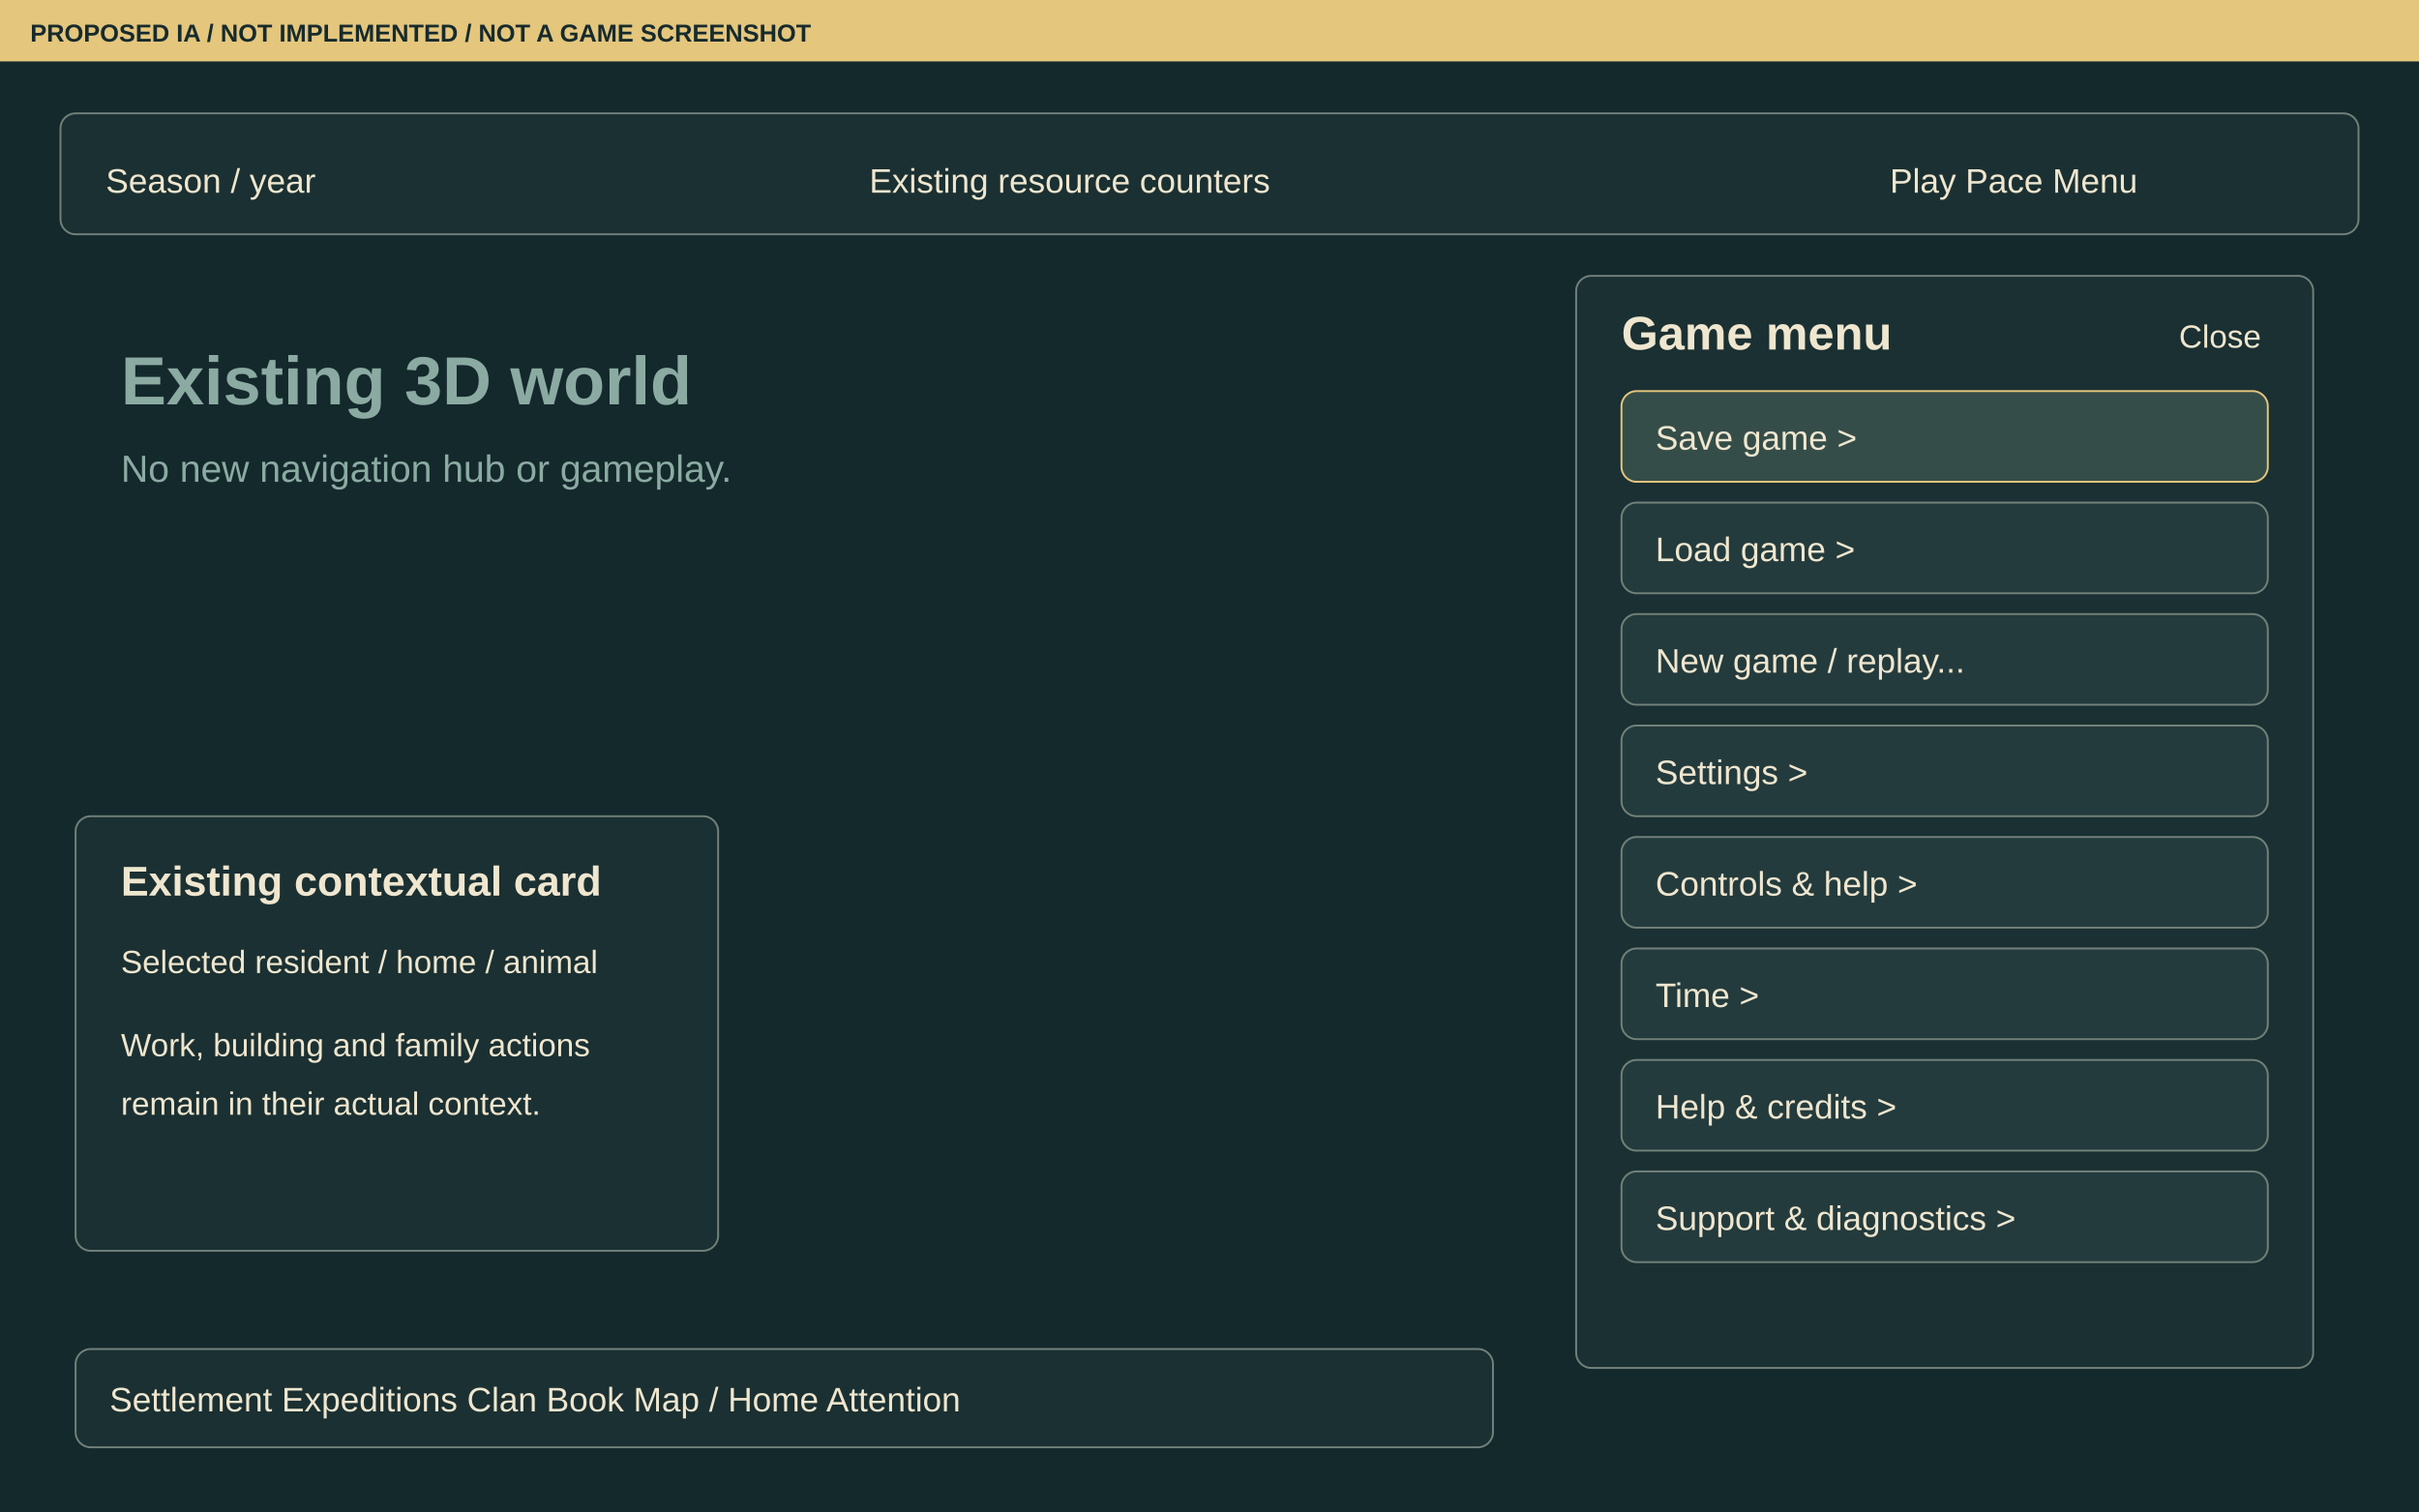
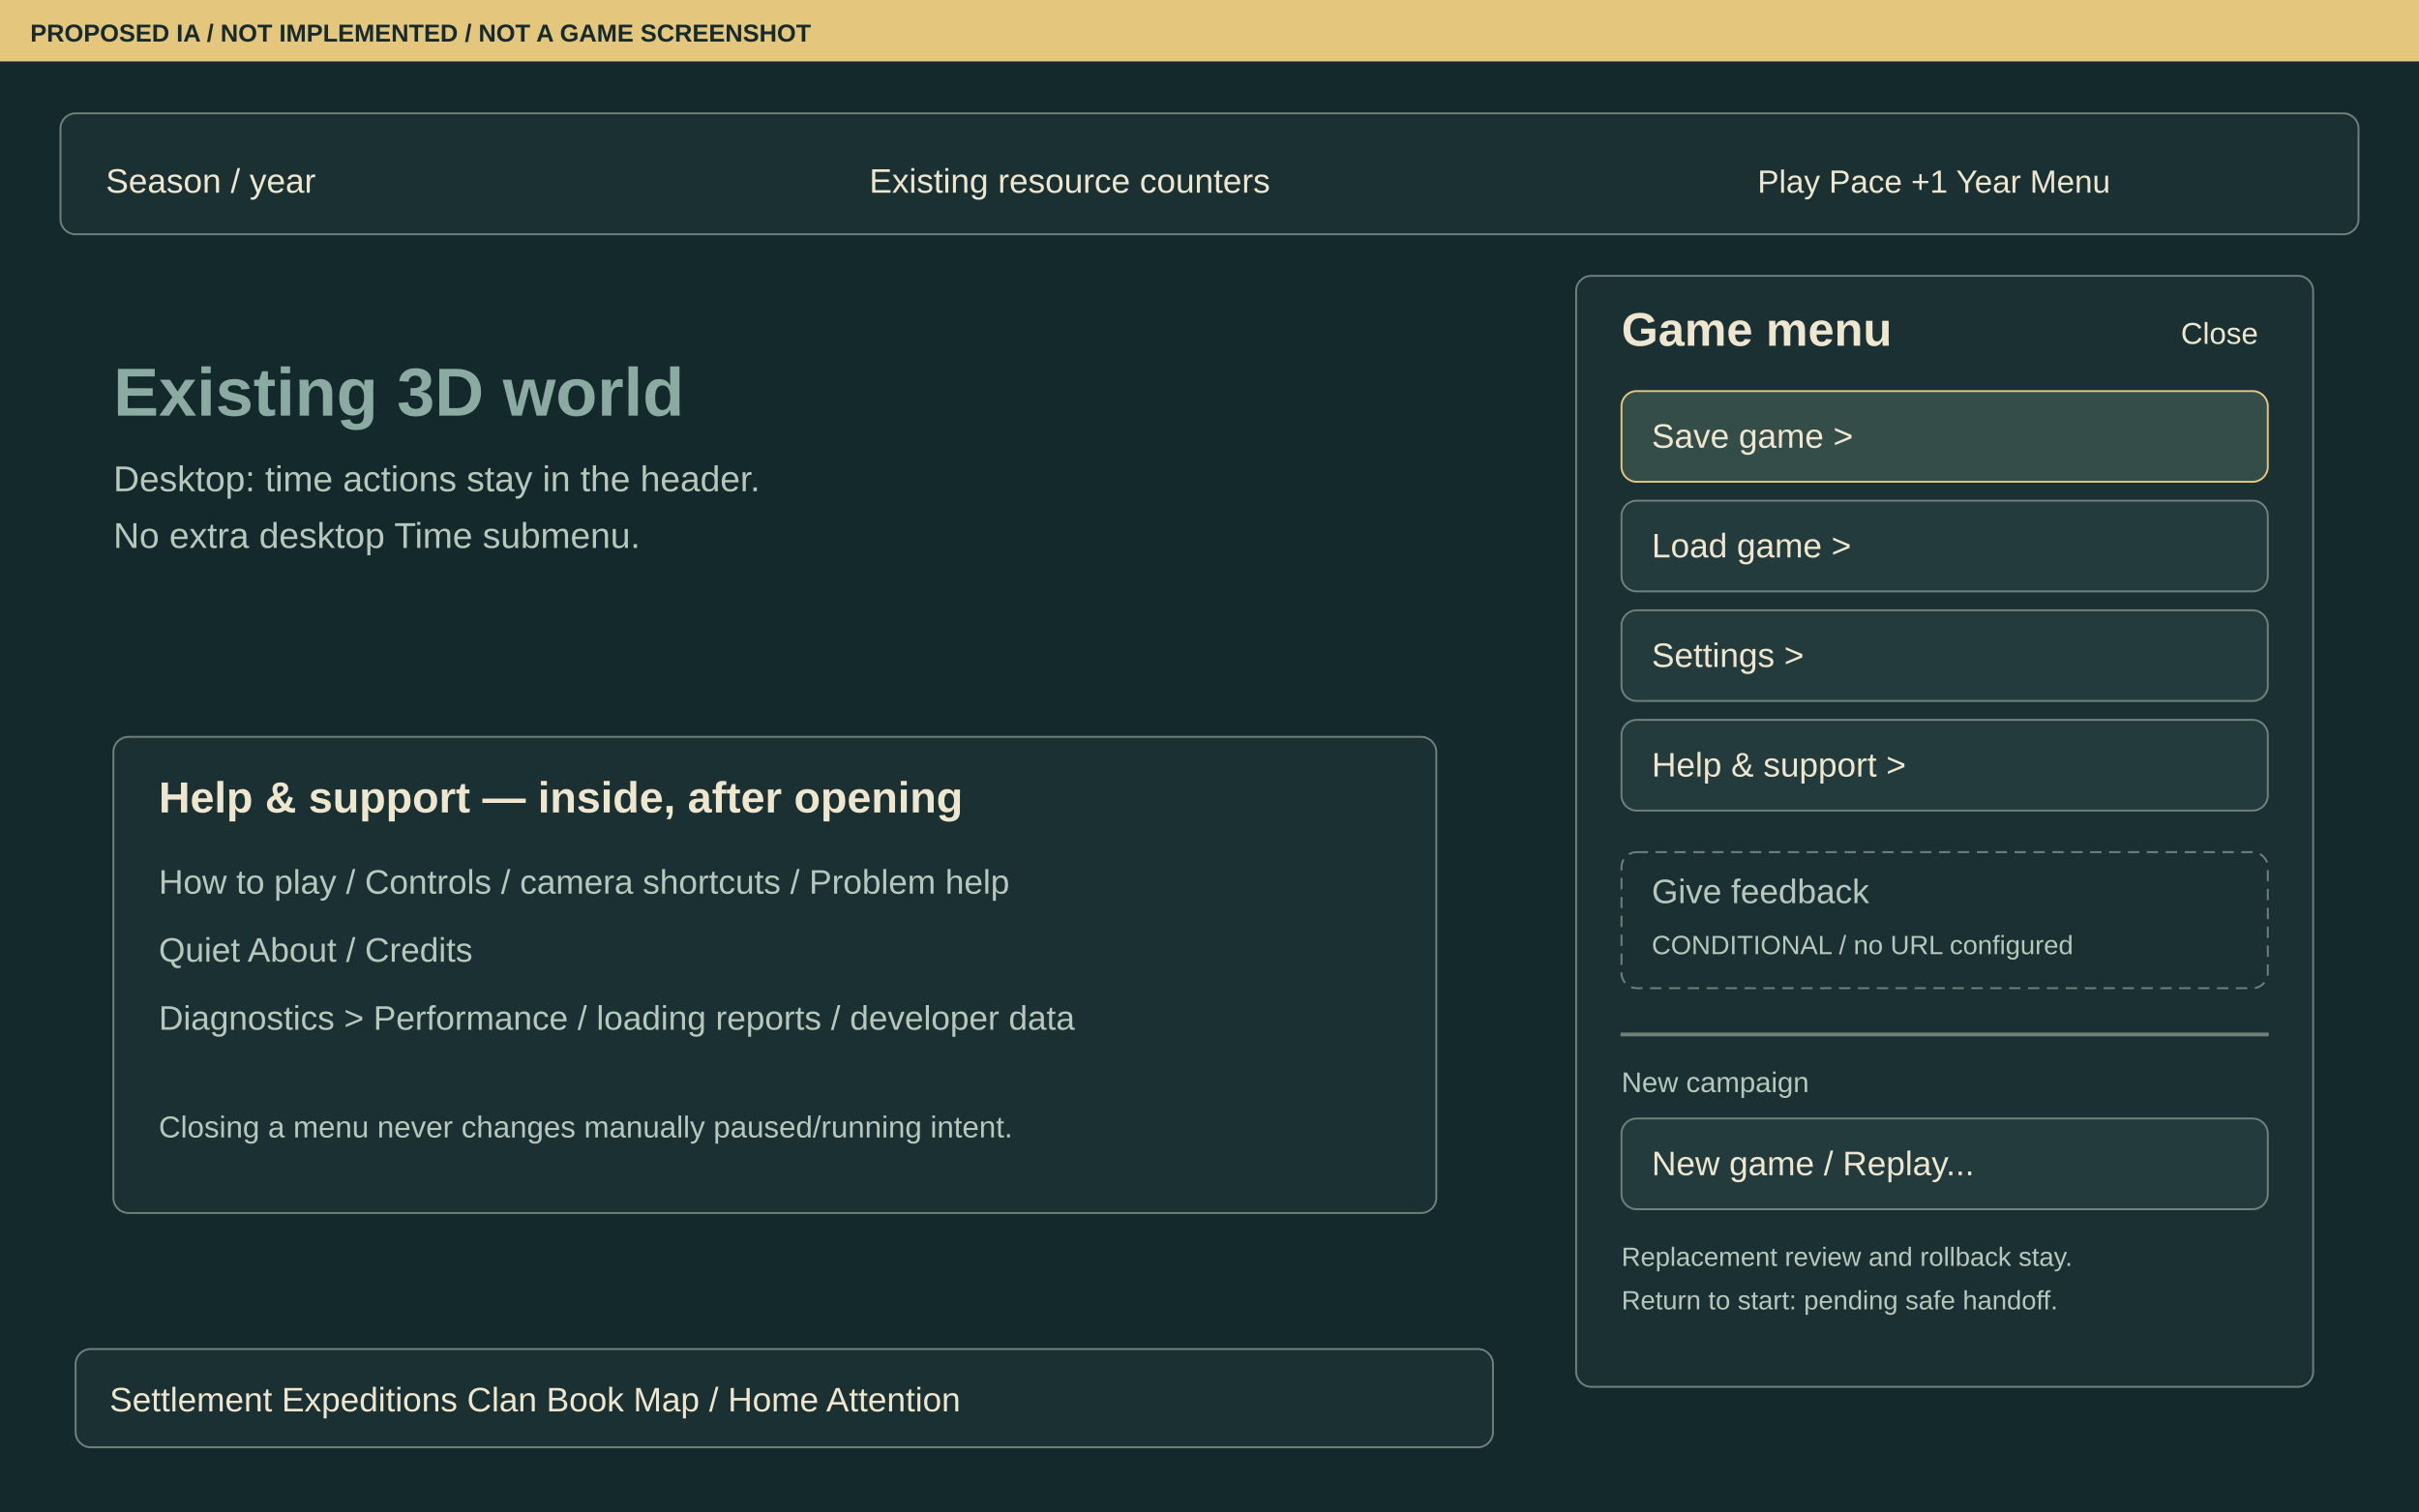
<svg xmlns="http://www.w3.org/2000/svg" width="1280" height="800" viewBox="0 0 1280 800">
-   <style>text{font-family:Arial,sans-serif}</style>
+   <style>text { font-family: Arial, sans-serif; }</style>
  <rect x="0" y="0" width="1280" height="800" rx="0" fill="#14292c" stroke="#14292c" />
  <rect x="32" y="60" width="1216" height="64" rx="8" fill="#1b3032" stroke="#71817a" />
  <text x="56" y="102" font-size="18" fill="#efe6cf" font-weight="400">Season / year</text>
  <text x="460" y="102" font-size="18" fill="#efe6cf" font-weight="400">Existing resource counters</text>
-   <text x="1000" y="102" font-size="18" fill="#efe6cf" font-weight="400">Play  Pace  Menu</text>
-   <text x="64" y="214" font-size="36" fill="#8baba2" font-weight="700">Existing 3D world</text>
-   <text x="64" y="255" font-size="20" fill="#8baba2" font-weight="400">No new navigation hub or gameplay.</text>
-   <rect x="40" y="432" width="340" height="230" rx="8" fill="#1b3032" stroke="#71817a" />
-   <text x="64" y="474" font-size="22" fill="#efe6cf" font-weight="700">Existing contextual card</text>
-   <text x="64" y="515" font-size="17" fill="#efe6cf" font-weight="400">Selected resident / home / animal</text>
-   <text x="64" y="559" font-size="17" fill="#efe6cf" font-weight="400">Work, building and family actions</text>
-   <text x="64" y="590" font-size="17" fill="#efe6cf" font-weight="400">remain in their actual context.</text>
-   <rect x="834" y="146" width="390" height="578" rx="8" fill="#1b3032" stroke="#71817a" />
-   <text x="858" y="185" font-size="25" fill="#efe6cf" font-weight="700">Game menu</text>
-   <text x="1153" y="184" font-size="17" fill="#efe6cf" font-weight="400">Close</text>
+   <text x="930" y="102" font-size="17" fill="#efe6cf" font-weight="400">Play   Pace   +1 Year   Menu</text>
+   <text x="60" y="220" font-size="36" fill="#8baba2" font-weight="700">Existing 3D world</text>
+   <text x="60" y="260" font-size="19" fill="#b8c7bc" font-weight="400">Desktop: time actions stay in the header.</text>
+   <text x="60" y="290" font-size="19" fill="#b8c7bc" font-weight="400">No extra desktop Time submenu.</text>
+   <rect x="60" y="390" width="700" height="252" rx="8" fill="#1b3032" stroke="#71817a" />
+   <text x="84" y="430" font-size="23" fill="#efe6cf" font-weight="700">Help &amp; support — inside, after opening</text>
+   <text x="84" y="473" font-size="18" fill="#b8c7bc" font-weight="400">How to play / Controls / camera shortcuts / Problem help</text>
+   <text x="84" y="509" font-size="18" fill="#b8c7bc" font-weight="400">Quiet About / Credits</text>
+   <text x="84" y="545" font-size="18" fill="#b8c7bc" font-weight="400">Diagnostics &gt;  Performance / loading reports / developer data</text>
+   <text x="84" y="602" font-size="16" fill="#b8c7bc" font-weight="400">Closing a menu never changes manually paused/running intent.</text>
+   <rect x="834" y="146" width="390" height="588" rx="8" fill="#1b3032" stroke="#71817a" />
+   <text x="858" y="183" font-size="25" fill="#efe6cf" font-weight="700">Game menu</text>
+   <text x="1154" y="182" font-size="16" fill="#efe6cf" font-weight="400">Close</text>
+   <rect x="858" y="207" width="342" height="48" rx="8" fill="#354d49" stroke="#e4c67d" />
+   <text x="874" y="237.0" font-size="18" fill="#efe6cf" font-weight="400">Save game &gt;</text>
+   <rect x="858" y="265" width="342" height="48" rx="8" fill="#243b3d" stroke="#71817a" />
+   <text x="874" y="295.0" font-size="18" fill="#efe6cf" font-weight="400">Load game &gt;</text>
+   <rect x="858" y="323" width="342" height="48" rx="8" fill="#243b3d" stroke="#71817a" />
+   <text x="874" y="353.0" font-size="18" fill="#efe6cf" font-weight="400">Settings &gt;</text>
+   <rect x="858" y="381" width="342" height="48" rx="8" fill="#243b3d" stroke="#71817a" />
+   <text x="874" y="411.0" font-size="18" fill="#efe6cf" font-weight="400">Help &amp; support &gt;</text>
+   <rect x="858" y="451" width="342" height="72" rx="8" fill="#1b3032" stroke="#71817a" stroke-dasharray="6 4" />
+   <text x="874" y="478" font-size="18" fill="#b8c7bc" font-weight="400">Give feedback</text>
+   <text x="874" y="505" font-size="14" fill="#b8c7bc" font-weight="400">CONDITIONAL / no URL configured</text>
+   <rect x="858" y="547" width="342" height="1" rx="0" fill="#71817a" stroke="#71817a" />
+   <text x="858" y="578" font-size="15" fill="#b8c7bc" font-weight="400">New campaign</text>
+   <rect x="858" y="592" width="342" height="48" rx="8" fill="#243b3d" stroke="#71817a" />
+   <text x="874" y="622.0" font-size="18" fill="#efe6cf" font-weight="400">New game / Replay...</text>
+   <text x="858" y="670" font-size="14" fill="#b8c7bc" font-weight="400">Replacement review and rollback stay.</text>
+   <text x="858" y="693" font-size="14" fill="#b8c7bc" font-weight="400">Return to start: pending safe handoff.</text>
  <rect x="40" y="714" width="750" height="52" rx="8" fill="#1b3032" stroke="#71817a" />
  <text x="58" y="747" font-size="18" fill="#efe6cf" font-weight="400">Settlement   Expeditions   Clan Book   Map / Home   Attention</text>
-   <rect x="858" y="207" width="342" height="48" rx="8" fill="#354d49" stroke="#e4c67d" />
-   <text x="876" y="238.0" font-size="18" fill="#efe6cf" font-weight="400">Save game &gt;</text>
-   <rect x="858" y="266" width="342" height="48" rx="8" fill="#243b3d" stroke="#71817a" />
-   <text x="876" y="297.0" font-size="18" fill="#efe6cf" font-weight="400">Load game &gt;</text>
-   <rect x="858" y="325" width="342" height="48" rx="8" fill="#243b3d" stroke="#71817a" />
-   <text x="876" y="356.0" font-size="18" fill="#efe6cf" font-weight="400">New game / replay...</text>
-   <rect x="858" y="384" width="342" height="48" rx="8" fill="#243b3d" stroke="#71817a" />
-   <text x="876" y="415.0" font-size="18" fill="#efe6cf" font-weight="400">Settings &gt;</text>
-   <rect x="858" y="443" width="342" height="48" rx="8" fill="#243b3d" stroke="#71817a" />
-   <text x="876" y="474.0" font-size="18" fill="#efe6cf" font-weight="400">Controls &amp; help &gt;</text>
-   <rect x="858" y="502" width="342" height="48" rx="8" fill="#243b3d" stroke="#71817a" />
-   <text x="876" y="533.0" font-size="18" fill="#efe6cf" font-weight="400">Time &gt;</text>
-   <rect x="858" y="561" width="342" height="48" rx="8" fill="#243b3d" stroke="#71817a" />
-   <text x="876" y="592.0" font-size="18" fill="#efe6cf" font-weight="400">Help &amp; credits &gt;</text>
-   <rect x="858" y="620" width="342" height="48" rx="8" fill="#243b3d" stroke="#71817a" />
-   <text x="876" y="651.0" font-size="18" fill="#efe6cf" font-weight="400">Support &amp; diagnostics &gt;</text>
  <rect x="0" y="0" width="1280" height="32" rx="0" fill="#e4c67d" stroke="#e4c67d" />
  <text x="16" y="22" font-size="13" fill="#172b2d" font-weight="700">PROPOSED IA / NOT IMPLEMENTED / NOT A GAME SCREENSHOT</text>
</svg>
